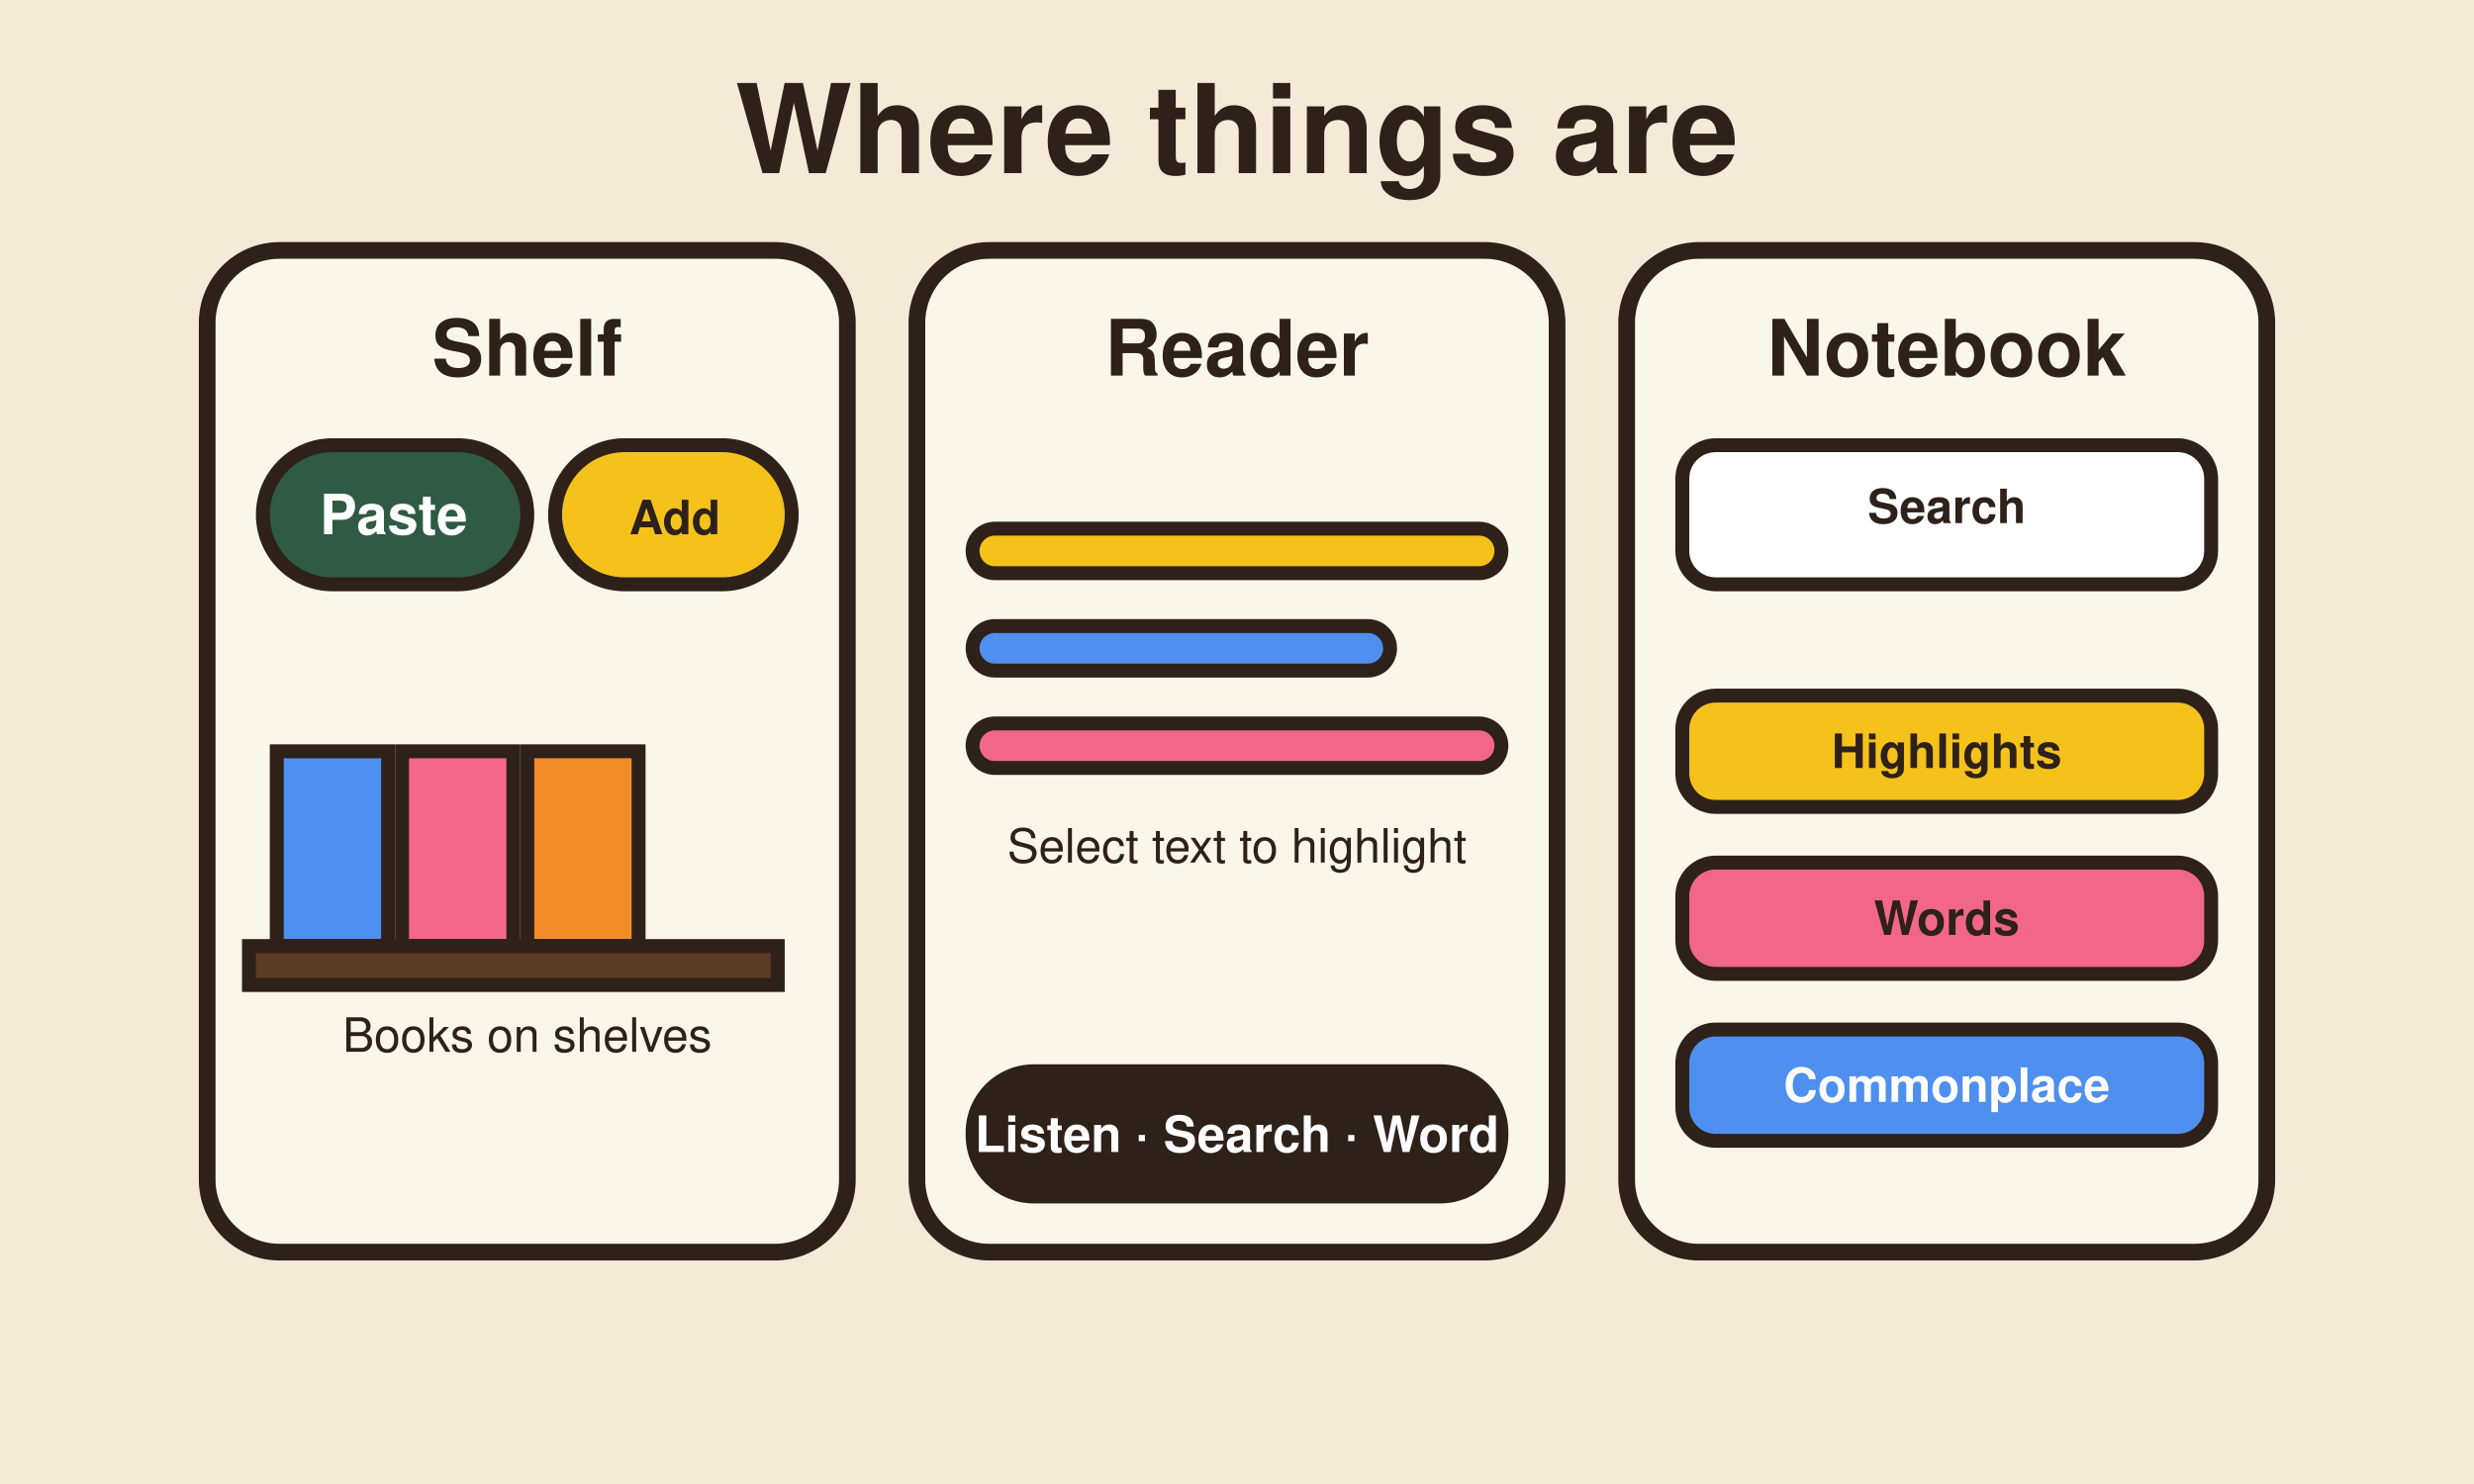
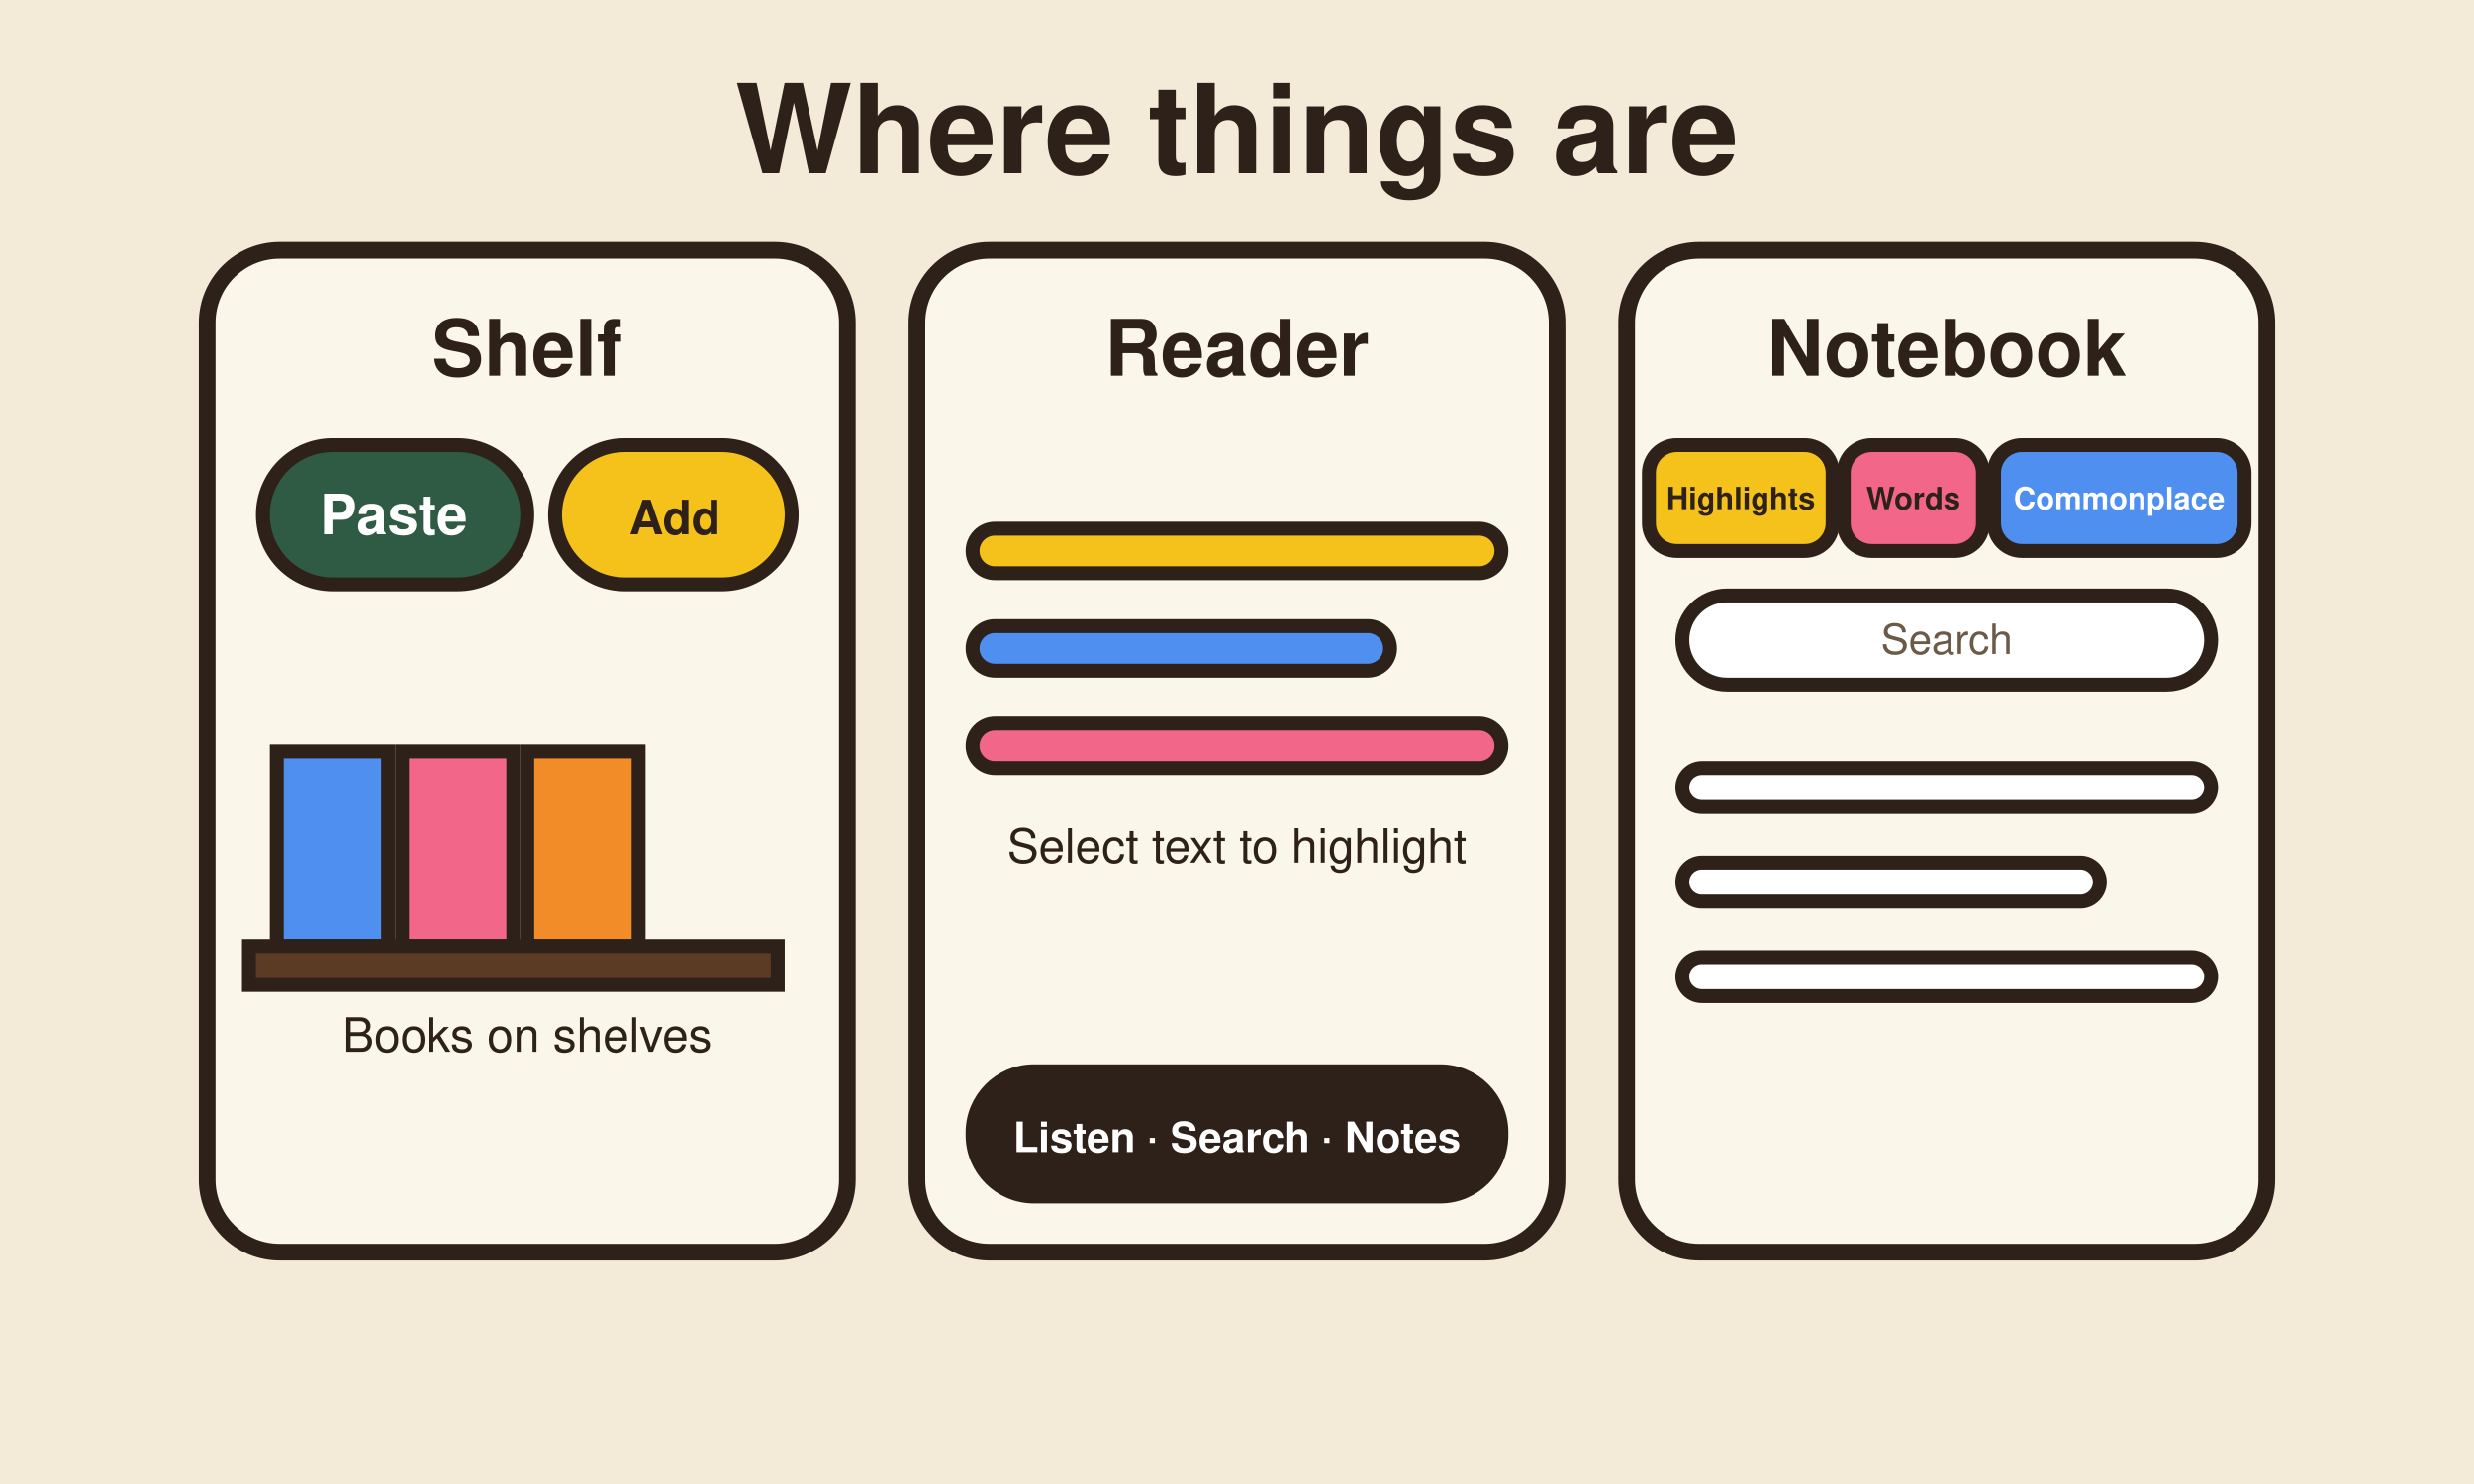
- <svg xmlns="http://www.w3.org/2000/svg" viewBox="0 0 800 480" width="800" height="480" font-family="-apple-system, Segoe UI, Helvetica, Arial, sans-serif">
+ <svg xmlns="http://www.w3.org/2000/svg" viewBox="0 0 800 480" width="100%" font-family="-apple-system, Segoe UI, Helvetica, Arial, sans-serif">
  <rect width="800" height="480" fill="#F3EAD7" />
  <text x="400" y="56" text-anchor="middle" font-size="40" font-weight="800" fill="#2E2119">Where things are</text>
  <g transform="translate(40 0) scale(.9)">
    <g stroke="#2E2119" stroke-width="6" fill="#FBF6EA">
      <rect x="30" y="90" width="230" height="360" rx="26" />
      <rect x="285" y="90" width="230" height="360" rx="26" />
      <rect x="540" y="90" width="230" height="360" rx="26" />
    </g>
    <g font-size="28" font-weight="800" fill="#2E2119" text-anchor="middle">
      <text x="145" y="135">Shelf</text>
      <text x="400" y="135">Reader</text>
      <text x="655" y="135">Notebook</text>
    </g>
    <g stroke="#2E2119" stroke-width="5">
      <rect x="50" y="160" width="95" height="50" rx="25" fill="#2F5A43" />
      <rect x="155" y="160" width="85" height="50" rx="25" fill="#F4C21B" />
      <rect x="55" y="270" width="40" height="70" fill="#4E8FF0" />
      <rect x="100" y="270" width="40" height="70" fill="#F2668A" />
      <rect x="145" y="270" width="40" height="70" fill="#F28C28" />
      <rect x="45" y="340" width="190" height="14" fill="#5C3B24" />
      <rect x="305" y="190" width="190" height="16" rx="8" fill="#F4C21B" />
      <rect x="305" y="225" width="150" height="16" rx="8" fill="#4E8FF0" />
      <rect x="305" y="260" width="190" height="16" rx="8" fill="#F2668A" />
      <rect x="305" y="385" width="190" height="45" rx="22" fill="#2E2119" />
-       <rect x="560" y="160" width="190" height="50" rx="12" fill="#fff" />
-       <rect x="560" y="250" width="190" height="40" rx="12" fill="#F4C21B" />
-       <rect x="560" y="310" width="190" height="40" rx="12" fill="#F2668A" />
-       <rect x="560" y="370" width="190" height="40" rx="12" fill="#4E8FF0" />
+       <rect x="548" y="160" width="66" height="38" rx="10" fill="#F4C21B" />
+       <rect x="618" y="160" width="50" height="38" rx="10" fill="#F2668A" />
+       <rect x="672" y="160" width="90" height="38" rx="10" fill="#4E8FF0" />
+       <rect x="560" y="214" width="190" height="32" rx="16" fill="#fff" />
+       <rect x="560" y="276" width="190" height="14" rx="7" fill="#fff" />
+       <rect x="560" y="310" width="150" height="14" rx="7" fill="#fff" />
+       <rect x="560" y="344" width="190" height="14" rx="7" fill="#fff" />
    </g>
    <g font-size="20" font-weight="800" text-anchor="middle" fill="#fff">
      <text x="97" y="192">Paste</text>
    </g>
    <g font-size="17" font-weight="800" text-anchor="middle" fill="#2E2119">
      <text x="198" y="192">Add</text>
-       <text x="655" y="188">Search</text>
-       <text x="655" y="276">Highlights</text>
-       <text x="655" y="336">Words</text>
-       <text x="655" y="396" fill="#fff">Commonplace</text>
+     </g>
+     <g font-size="11" font-weight="800" text-anchor="middle" fill="#2E2119">
+       <text x="581" y="183">Highlights</text>
+       <text x="643" y="183">Words</text>
+       <text x="717" y="183" fill="#fff">Commonplace</text>
+     </g>
+     <g font-size="15" fill="#6B5A48" text-anchor="middle">
+       <text x="655" y="235">Search</text>
    </g>
    <g font-size="17" text-anchor="middle" fill="#2E2119">
      <text x="145" y="378">Books on shelves</text>
      <text x="400" y="310">Select text to highlight</text>
    </g>
-     <text x="400" y="414" text-anchor="middle" font-size="18" font-weight="800" fill="#fff">Listen · Search · Word</text>
+     <text x="400" y="414" text-anchor="middle" font-size="15" font-weight="800" fill="#fff">Listen · Search · Notes</text>
  </g>
</svg>
